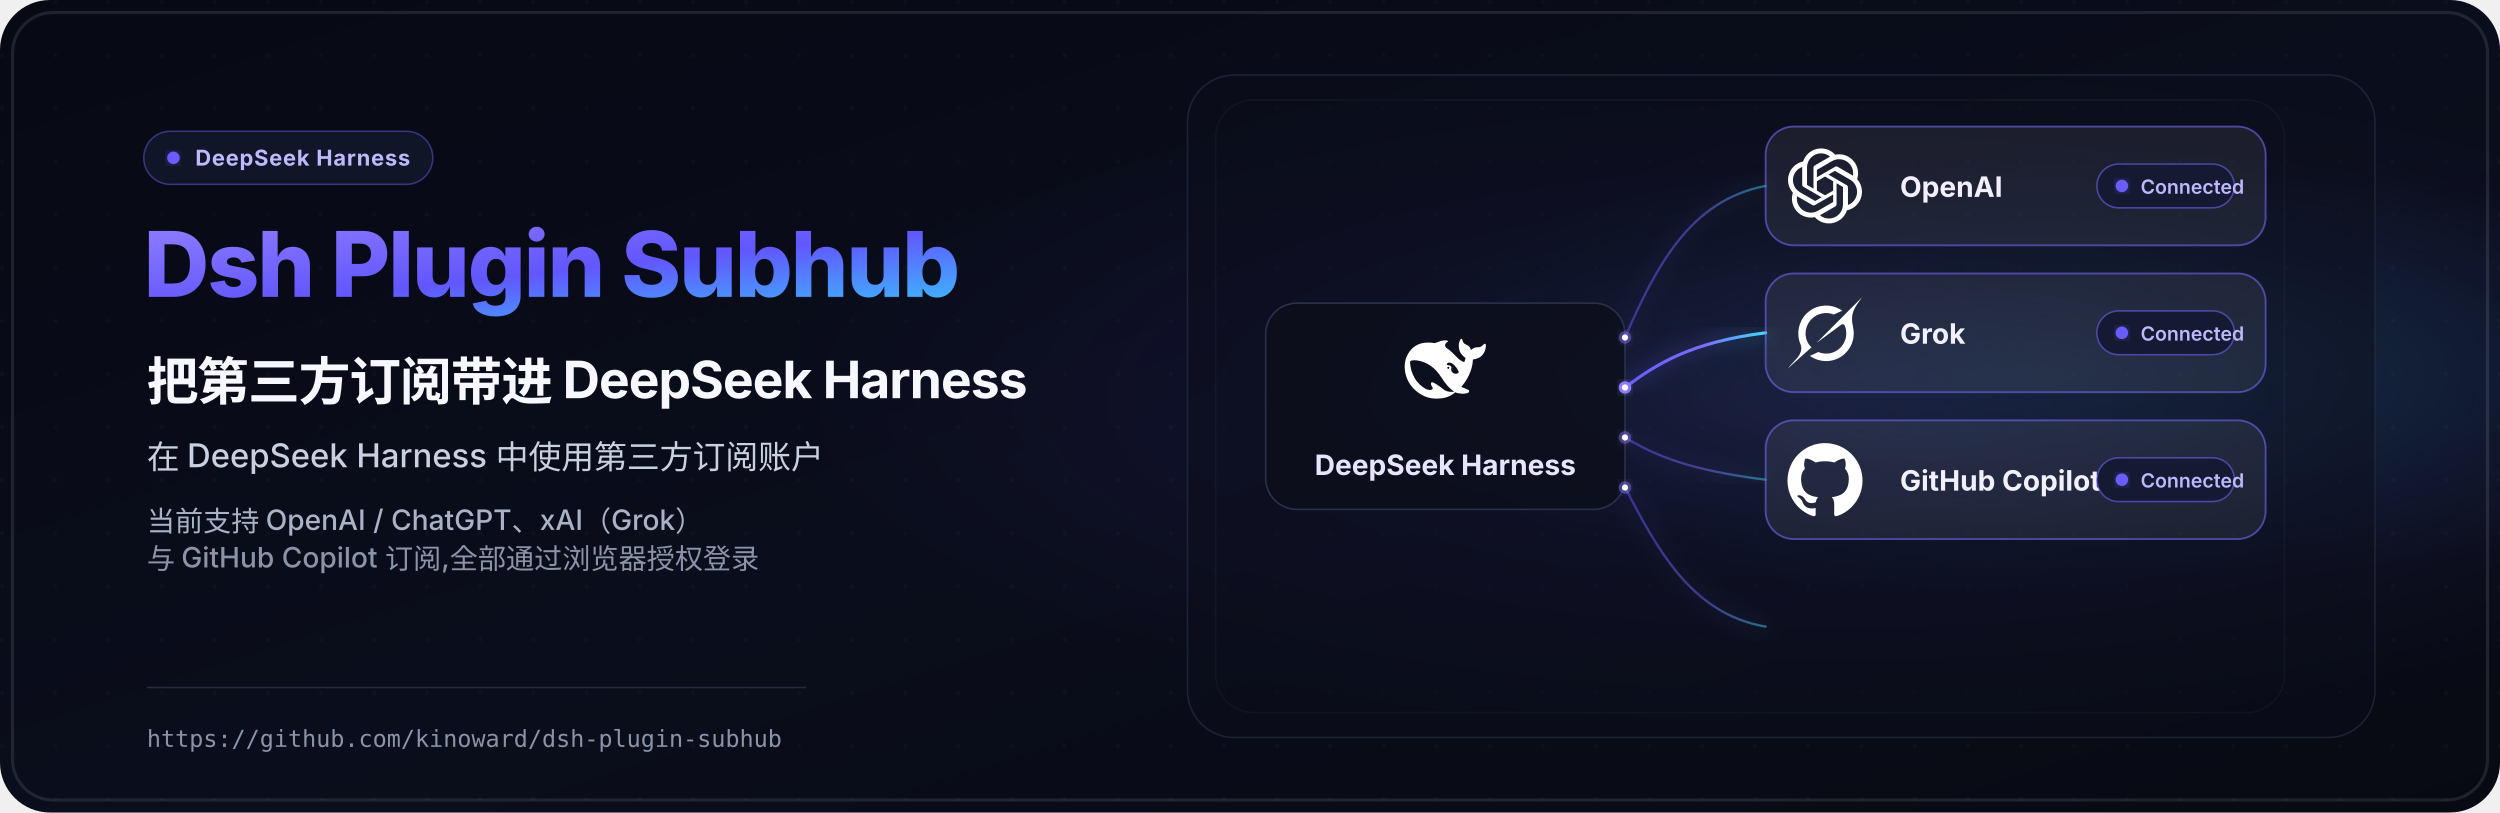
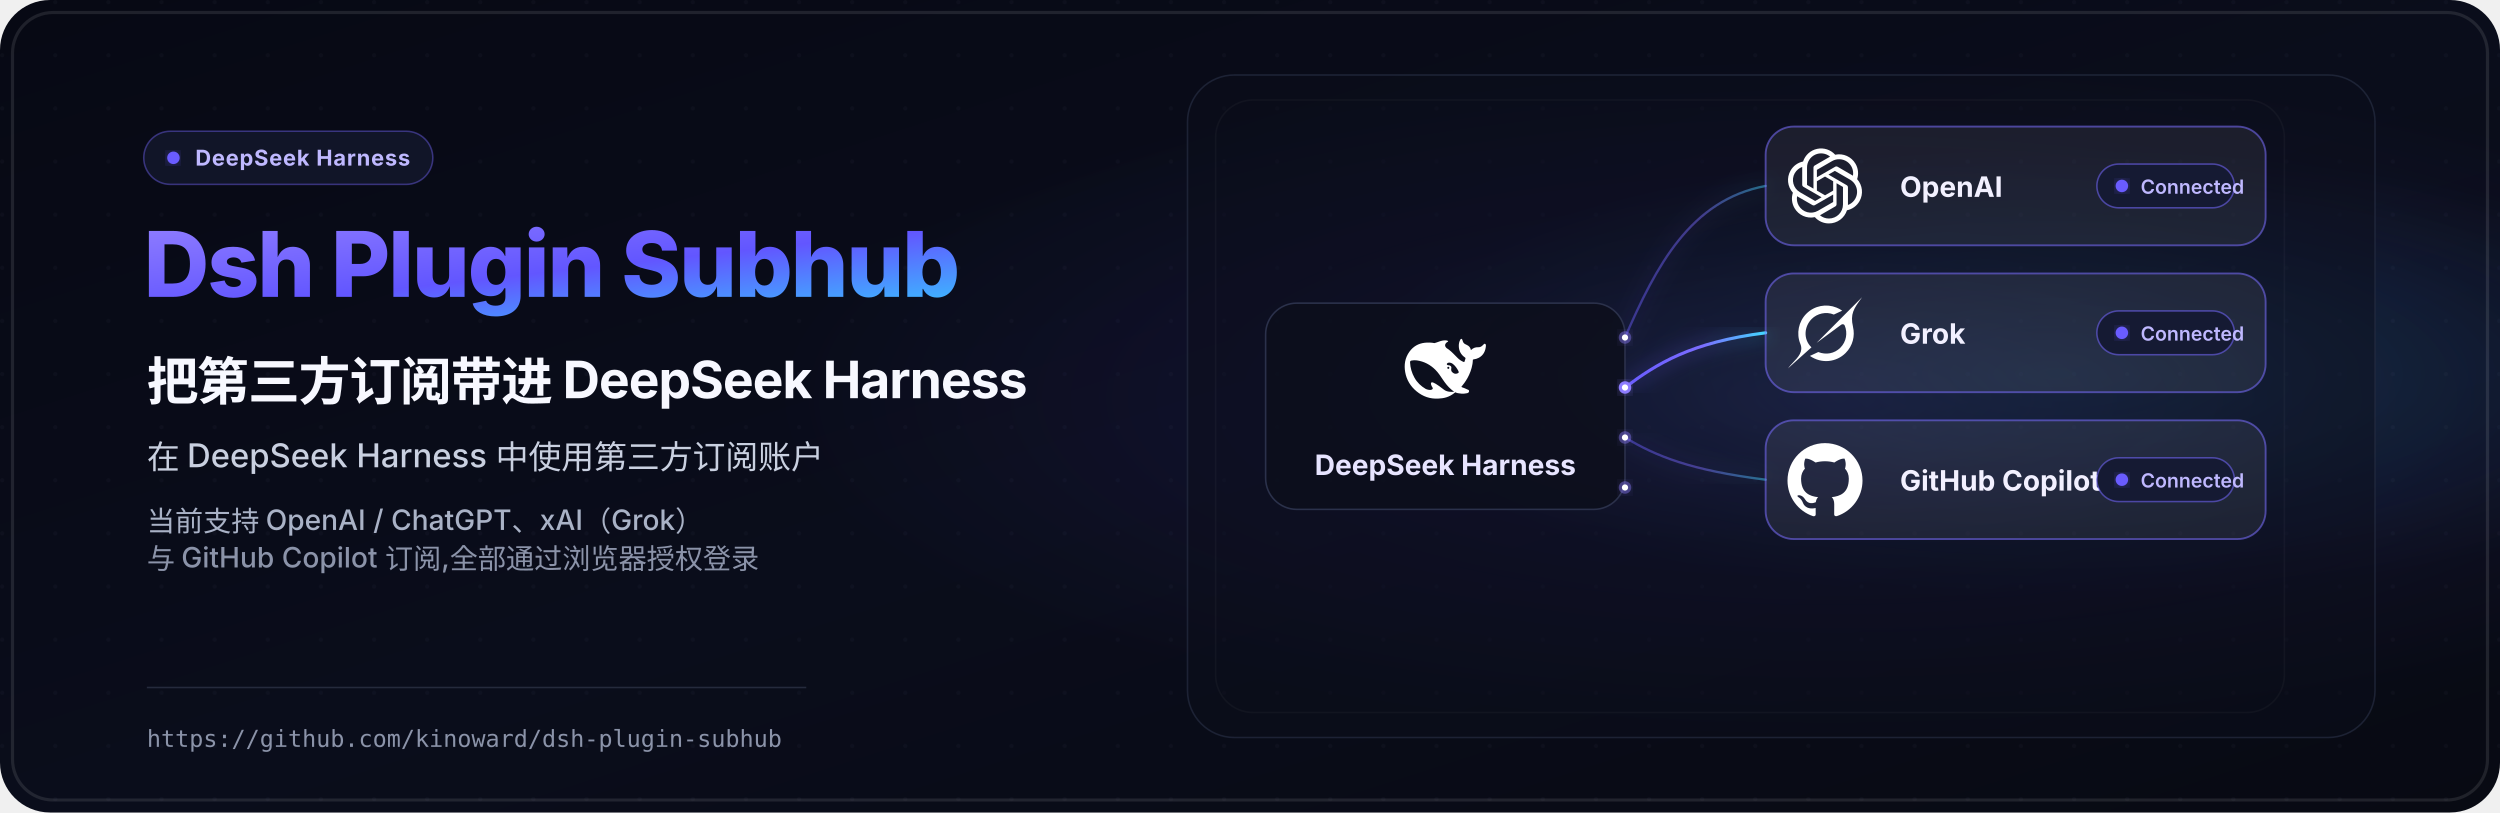
<svg xmlns="http://www.w3.org/2000/svg" width="1600" height="520" viewBox="0 0 1600 520" role="img">
  <defs>
    <linearGradient id="bg" x1="0" y1="0" x2="1" y2="1">
      <stop offset="0" stop-color="#070914" />
      <stop offset="0.52" stop-color="#0A0D1B" />
      <stop offset="1" stop-color="#080A13" />
    </linearGradient>
    <radialGradient id="violetGlow" cx="73%" cy="49%" r="42%">
      <stop offset="0" stop-color="#715CFF" stop-opacity=".23" />
      <stop offset=".45" stop-color="#604CFF" stop-opacity=".08" />
      <stop offset="1" stop-color="#604CFF" stop-opacity="0" />
    </radialGradient>
    <radialGradient id="cyanGlow" cx="82%" cy="46%" r="28%">
      <stop offset="0" stop-color="#46D8FF" stop-opacity=".15" />
      <stop offset="1" stop-color="#46D8FF" stop-opacity="0" />
    </radialGradient>
    <linearGradient id="iris" x1="0" y1="0" x2="1" y2="1">
      <stop offset="0" stop-color="#8D7BFF" />
      <stop offset=".5" stop-color="#6256FF" />
      <stop offset="1" stop-color="#36C8FF" />
    </linearGradient>
    <linearGradient id="route" x1="0" y1="0" x2="1" y2="0">
      <stop offset="0" stop-color="#695BFF" />
      <stop offset=".55" stop-color="#7B6DFF" />
      <stop offset="1" stop-color="#42D8FF" />
    </linearGradient>
    <filter id="glow">
      <feGaussianBlur stdDeviation="5" result="b" />
      <feMerge>
        <feMergeNode in="b" />
        <feMergeNode in="SourceGraphic" />
      </feMerge>
    </filter>
    <filter id="blur6">
      <feGaussianBlur stdDeviation="6" />
    </filter>
    <pattern id="dots" width="34" height="34" patternUnits="userSpaceOnUse">
      <circle cx="1.4" cy="1.4" r="1.35" fill="#65708A" opacity=".12" />
    </pattern>
  </defs>
  <rect width="1600" height="520" rx="32" fill="url(#bg)" />
  <rect width="1600" height="520" rx="32" fill="url(#dots)" opacity=".45" />
  <rect width="1600" height="520" rx="32" fill="url(#violetGlow)" />
  <rect width="1600" height="520" rx="32" fill="url(#cyanGlow)" />
  <g transform="translate(92,66)">
    <rect x="0" y="18" width="185" height="34" rx="17" fill="#111528" stroke="#7568FF" stroke-opacity=".42" />
    <circle cx="19" cy="35" r="4" fill="#6A5BFF" filter="url(#glow)" />
    <text x="33" y="40" fill="#BFB8FF" font-family="Inter, system-ui, -apple-system, 'Segoe UI', 'Helvetica Neue', Arial, 'PingFang SC', 'Hiragino Sans GB', 'Microsoft YaHei', sans-serif" font-size="14" font-weight="700" letter-spacing=".5">DeepSeek Harness</text>
    <text x="0" y="124" fill="url(#iris)" font-family="Inter, system-ui, -apple-system, 'Segoe UI', 'Helvetica Neue', Arial, 'PingFang SC', 'Hiragino Sans GB', 'Microsoft YaHei', sans-serif" font-size="58" font-weight="760" letter-spacing="-1.2">Dsh Plugin Subhub</text>
    <text x="2" y="190" fill="#F7F8FF" font-family="Inter, system-ui, -apple-system, 'Segoe UI', 'Helvetica Neue', Arial, 'PingFang SC', 'Hiragino Sans GB', 'Microsoft YaHei', sans-serif" font-size="33" font-weight="700" letter-spacing="-.6">把第三方订阅带进 DeepSeek Harness</text>
    <text x="2" y="234" fill="#C9D0E0" font-family="Inter, system-ui, -apple-system, 'Segoe UI', 'Helvetica Neue', Arial, 'PingFang SC', 'Hiragino Sans GB', 'Microsoft YaHei', sans-serif" font-size="21" font-weight="500">在 DeepSeek Harness 中使用第三方订阅账户</text>
    <text x="2" y="274" fill="#A9B2C6" font-family="Inter, system-ui, -apple-system, 'Segoe UI', 'Helvetica Neue', Arial, 'PingFang SC', 'Hiragino Sans GB', 'Microsoft YaHei', sans-serif" font-size="18" font-weight="500">当前支持 OpenAI / ChatGPT、xAI（Grok）</text>
    <text x="2" y="298" fill="#8B93A9" font-family="Inter, system-ui, -apple-system, 'Segoe UI', 'Helvetica Neue', Arial, 'PingFang SC', 'Hiragino Sans GB', 'Microsoft YaHei', sans-serif" font-size="18" font-weight="500">与 GitHub Copilot 订阅,全部通过浏览器授权登录</text>
    <g transform="translate(2,374)">
      <path d="M0 0 H422" stroke="#252A3C" />
      <text x="0" y="38" fill="#8B93A9" font-family="ui-monospace, SFMono-Regular, Menlo, monospace" font-size="15">https://github.com/kinoward/dsh-plugin-subhub</text>
    </g>
  </g>
  <rect x="760" y="48" width="760" height="424" rx="30" fill="#0C0F1C" fill-opacity=".45" stroke="#252B40" stroke-opacity=".72" />
  <rect x="778" y="64" width="684" height="392" rx="24" fill="none" stroke="#FFFFFF" stroke-opacity=".035" />
  <path d="M 1130 119 C 1082 128 1060 170 1040 216" fill="none" stroke="url(#route)" stroke-width="5" stroke-linecap="round" opacity="0.10" filter="url(#blur6)" />
  <path d="M 1130 119 C 1082 128 1060 170 1040 216" fill="none" stroke="url(#route)" stroke-width="1.5" stroke-linecap="round" opacity="0.45" />
  <path d="M 1130 213 C 1082 219 1060 233 1040 248" fill="none" stroke="url(#route)" stroke-width="5" stroke-linecap="round" opacity="0.30" filter="url(#blur6)" />
  <path d="M 1130 213 C 1082 219 1060 233 1040 248" fill="none" stroke="url(#route)" stroke-width="2" stroke-linecap="round" />
  <path d="M 1130 307 C 1082 301 1060 292 1040 280" fill="none" stroke="url(#route)" stroke-width="5" stroke-linecap="round" opacity="0.10" filter="url(#blur6)" />
  <path d="M 1130 307 C 1082 301 1060 292 1040 280" fill="none" stroke="url(#route)" stroke-width="1.5" stroke-linecap="round" opacity="0.45" />
-   <path d="M 1130 401 C 1082 393 1060 350 1040 312" fill="none" stroke="url(#route)" stroke-width="5" stroke-linecap="round" opacity="0.10" filter="url(#blur6)" />
-   <path d="M 1130 401 C 1082 393 1060 350 1040 312" fill="none" stroke="url(#route)" stroke-width="1.5" stroke-linecap="round" opacity="0.45" />
  <g transform="translate(810,194)">
    <rect x="0" y="0" width="230" height="132" rx="20" fill="#0C0F1C" fill-opacity="0.85" stroke="#2B314B" />
    <g transform="translate(89.00,16.00) scale(2.1667)">
      <path d="M23.748 4.651c-.254-.124-.364.113-.512.233-.051.04-.094.09-.137.137-.372.397-.806.657-1.373.626-.829-.046-1.537.214-2.163.848-.133-.782-.575-1.248-1.247-1.548-.352-.155-.708-.311-.955-.65-.172-.24-.219-.509-.305-.774-.055-.16-.11-.323-.293-.35-.2-.031-.278.136-.356.276-.313.572-.434 1.202-.422 1.84.027 1.436.633 2.58 1.838 3.393.137.094.172.187.129.323-.082.28-.18.553-.266.833-.055.179-.137.218-.328.14a5.5 5.5 0 0 1-1.737-1.179c-.857-.828-1.631-1.743-2.597-2.46a12 12 0 0 0-.689-.47c-.985-.957.13-1.743.387-1.836.27-.098.094-.433-.778-.428-.872.003-1.67.295-2.687.685a3 3 0 0 1-.465.136 9.6 9.6 0 0 0-2.883-.101c-1.885.21-3.39 1.1-4.497 2.622C.082 8.776-.231 10.854.152 13.02c.403 2.284 1.568 4.175 3.36 5.653 1.857 1.533 3.997 2.284 6.438 2.14 1.482-.085 3.132-.284 4.994-1.86.47.234.962.328 1.78.398.629.058 1.235-.031 1.705-.129.735-.155.684-.836.418-.961-2.155-1.004-1.682-.595-2.112-.926 1.095-1.295 2.768-3.598 3.284-6.733.05-.346.115-.834.108-1.114-.004-.171.035-.238.23-.257a4.2 4.2 0 0 0 1.545-.475c1.397-.763 1.96-2.016 2.093-3.517.02-.23-.004-.467-.247-.588M11.58 18.168c-2.088-1.642-3.101-2.183-3.52-2.16-.39.024-.32.472-.234.763.09.288.207.487.371.74.114.167.192.416-.113.603-.673.416-1.842-.14-1.897-.168-1.361-.801-2.5-1.86-3.301-3.306-.775-1.393-1.225-2.888-1.299-4.482-.02-.385.094-.522.477-.592a4.7 4.7 0 0 1 1.53-.038c2.131.311 3.946 1.264 5.467 2.774.868.86 1.525 1.887 2.202 2.89.72 1.066 1.494 2.082 2.48 2.915.348.291.626.513.892.677-.802.09-2.14.109-3.055-.615zm1.001-6.44a.306.306 0 0 1 .415-.287.3.3 0 0 1 .113.074.3.3 0 0 1 .086.214c0 .17-.136.307-.308.307a.303.303 0 0 1-.306-.307m3.11 1.596c-.2.081-.4.151-.591.16a1.25 1.25 0 0 1-.798-.254c-.274-.23-.47-.358-.551-.758a1.7 1.7 0 0 1 .015-.588c.07-.327-.007-.537-.238-.727-.188-.156-.426-.199-.689-.199a.6.6 0 0 1-.254-.078.253.253 0 0 1-.114-.358 1 1 0 0 1 .192-.21c.356-.202.767-.136 1.146.016.352.144.618.408 1.001.782.392.451.462.576.685.915.176.264.336.536.446.848.066.194-.02.353-.25.45" fill="#ffffff" />
    </g>
    <text x="115" y="110" text-anchor="middle" fill="#E7E4FF" font-family="Inter, system-ui, -apple-system, 'Segoe UI', 'Helvetica Neue', Arial, 'PingFang SC', 'Hiragino Sans GB', 'Microsoft YaHei', sans-serif" font-size="18" font-weight="700">DeepSeek Harness</text>
  </g>
  <circle cx="1040" cy="216" r="4" fill="#8D7BFF" filter="url(#glow)" opacity=".45" />
  <circle cx="1040" cy="216" r="2" fill="#ffffff" />
  <circle cx="1040" cy="248" r="4" fill="#8D7BFF" filter="url(#glow)" />
  <circle cx="1040" cy="248" r="2" fill="#ffffff" />
  <circle cx="1040" cy="280" r="4" fill="#8D7BFF" filter="url(#glow)" opacity=".45" />
  <circle cx="1040" cy="280" r="2" fill="#ffffff" />
  <circle cx="1040" cy="312" r="4" fill="#8D7BFF" filter="url(#glow)" opacity=".45" />
  <circle cx="1040" cy="312" r="2" fill="#ffffff" />
  <g transform="translate(1130,81)">
    <rect x="0" y="0" width="320" height="76" rx="18" fill="#ffffff" fill-opacity="0.07" stroke="#7B6DFF" stroke-opacity="0.55" stroke-width="1.2" />
    <g transform="translate(14.00,14.00) scale(2)">
      <path d="M22.282 9.821a5.985 5.985 0 0 0-.516-4.911 6.046 6.046 0 0 0-6.51-2.9A6.065 6.065 0 0 0 4.981 4.182a5.985 5.985 0 0 0-3.998 2.9 6.046 6.046 0 0 0 .743 7.097 5.98 5.98 0 0 0 .511 4.911 6.051 6.051 0 0 0 6.515 2.9A5.985 5.985 0 0 0 13.26 24a6.056 6.056 0 0 0 5.772-4.206 5.989 5.989 0 0 0 3.998-2.9 6.056 6.056 0 0 0-.748-7.073zm-9.022 12.608a4.476 4.476 0 0 1-2.876-1.041l.142-.08 4.778-2.758a.795.795 0 0 0 .393-.681v-6.737l2.02 1.169a.071.071 0 0 1 .038.052v5.583a4.504 4.504 0 0 1-4.495 4.494zm-9.661-4.125a4.471 4.471 0 0 1-.535-3.014l.142.085 4.783 2.758a.771.771 0 0 0 .781 0l5.843-3.369v2.332a.08.08 0 0 1-.033.061L9.74 19.95a4.499 4.499 0 0 1-6.141-1.646zM2.341 7.896a4.485 4.485 0 0 1 2.365-1.973V11.6a.766.766 0 0 0 .388.676l5.814 3.354-2.02 1.169a.076.076 0 0 1-.071 0l-4.83-2.787A4.504 4.504 0 0 1 2.341 7.872zm16.596 3.856L13.104 8.364 15.119 7.2a.076.076 0 0 1 .071 0l4.83 2.791a4.494 4.494 0 0 1-.676 8.104v-5.677a.79.79 0 0 0-.407-.667zm2.011-3.023l-.142-.085-4.774-2.782a.776.776 0 0 0-.785 0L9.409 9.23V6.897a.066.066 0 0 1 .028-.061l4.83-2.787a4.499 4.499 0 0 1 6.68 4.66zM8.306 12.863l-2.02-1.164a.08.08 0 0 1-.038-.057V6.074a4.499 4.499 0 0 1 7.376-3.454l-.142.081L8.704 5.459a.795.795 0 0 0-.393.681zm1.098-2.365l2.602-1.5 2.607 1.5v2.999l-2.597 1.5-2.607-1.5Z" fill="#ffffff" />
    </g>
    <text x="86" y="45" fill="#F2F0FF" font-family="Inter, system-ui, -apple-system, 'Segoe UI', 'Helvetica Neue', Arial, sans-serif" font-size="18" font-weight="700">OpenAI</text>
    <g transform="translate(212,24)">
      <rect x="0" y="0" width="88" height="28" rx="14" fill="#151A33" stroke="#7568FF" stroke-opacity=".55" />
      <circle cx="16" cy="14" r="4" fill="#6A5BFF" filter="url(#glow)" />
      <text x="28" y="19" fill="#BFB8FF" font-family="Inter, system-ui, -apple-system, 'Segoe UI', 'Helvetica Neue', Arial, sans-serif" font-size="12.5" font-weight="600">Connected</text>
    </g>
  </g>
  <g transform="translate(1130,175)">
    <rect x="0" y="0" width="320" height="76" rx="18" fill="#ffffff" fill-opacity="0.07" stroke="#7B6DFF" stroke-opacity="0.55" stroke-width="1.2" />
    <g transform="translate(13.74,14.50) scale(1.4243)">
      <path d="M13.237 21.041L24.319 12.851C24.862 12.449 25.638 12.606 25.897 13.229C27.26 16.518 26.651 20.471 23.94 23.185C21.23 25.899 17.458 26.494 14.011 25.139L10.245 26.884C15.646 30.581 22.205 29.666 26.304 25.56C29.555 22.305 30.562 17.868 29.62 13.867L29.629 13.876C28.264 7.998 29.965 5.649 33.449 0.845C33.531 0.731 33.614 0.617 33.696 0.5L29.111 5.091V5.076L13.234 21.044 M10.95 23.031C7.073 19.323 7.742 13.585 11.05 10.276C13.496 7.827 17.504 6.828 21.002 8.297L24.759 6.56C24.083 6.07 23.215 5.543 22.22 5.173C17.72 3.319 12.333 4.242 8.675 7.901C5.156 11.424 4.05 16.84 5.95 21.462C7.369 24.916 5.043 27.36 2.699 29.826C1.868 30.7 1.035 31.575 0.364 32.5L10.947 23.034" fill="#ffffff" />
    </g>
    <text x="86" y="45" fill="#F2F0FF" font-family="Inter, system-ui, -apple-system, 'Segoe UI', 'Helvetica Neue', Arial, sans-serif" font-size="18" font-weight="700">Grok</text>
    <g transform="translate(212,24)">
      <rect x="0" y="0" width="88" height="28" rx="14" fill="#151A33" stroke="#7568FF" stroke-opacity=".55" />
      <circle cx="16" cy="14" r="4" fill="#6A5BFF" filter="url(#glow)" />
      <text x="28" y="19" fill="#BFB8FF" font-family="Inter, system-ui, -apple-system, 'Segoe UI', 'Helvetica Neue', Arial, sans-serif" font-size="12.5" font-weight="600">Connected</text>
    </g>
  </g>
  <g transform="translate(1130,269)">
    <rect x="0" y="0" width="320" height="76" rx="18" fill="#ffffff" fill-opacity="0.07" stroke="#7B6DFF" stroke-opacity="0.55" stroke-width="1.2" />
    <g transform="translate(14.00,14.00) scale(2)">
      <path d="M12 .297c-6.63 0-12 5.373-12 12 0 5.303 3.438 9.8 8.205 11.385.6.113.82-.258.82-.577 0-.285-.01-1.04-.015-2.04-3.338.724-4.042-1.61-4.042-1.61C4.422 18.07 3.633 17.7 3.633 17.7c-1.087-.744.084-.729.084-.729 1.205.084 1.838 1.236 1.838 1.236 1.07 1.835 2.809 1.305 3.495.998.108-.776.417-1.305.76-1.605-2.665-.3-5.466-1.332-5.466-5.93 0-1.31.465-2.38 1.235-3.22-.135-.303-.54-1.523.105-3.176 0 0 1.005-.322 3.3 1.23.96-.267 1.98-.399 3-.405 1.02.006 2.04.138 3 .405 2.28-1.552 3.285-1.23 3.285-1.23.645 1.653.24 2.873.12 3.176.765.84 1.23 1.91 1.23 3.22 0 4.61-2.805 5.625-5.475 5.92.42.36.81 1.096.81 2.22 0 1.606-.015 2.896-.015 3.286 0 .315.21.69.825.57C20.565 22.092 24 17.592 24 12.297c0-6.627-5.373-12-12-12" fill="#ffffff" />
    </g>
    <text x="86" y="45" fill="#F2F0FF" font-family="Inter, system-ui, -apple-system, 'Segoe UI', 'Helvetica Neue', Arial, sans-serif" font-size="18" font-weight="700">GitHub Copilot</text>
    <g transform="translate(212,24)">
      <rect x="0" y="0" width="88" height="28" rx="14" fill="#151A33" stroke="#7568FF" stroke-opacity=".55" />
      <circle cx="16" cy="14" r="4" fill="#6A5BFF" filter="url(#glow)" />
      <text x="28" y="19" fill="#BFB8FF" font-family="Inter, system-ui, -apple-system, 'Segoe UI', 'Helvetica Neue', Arial, sans-serif" font-size="12.5" font-weight="600">Connected</text>
    </g>
  </g>
  <rect x="8" y="8" width="1584" height="504" rx="26" fill="none" stroke="#FFFFFF" stroke-opacity=".1" stroke-width="2" />
</svg>
